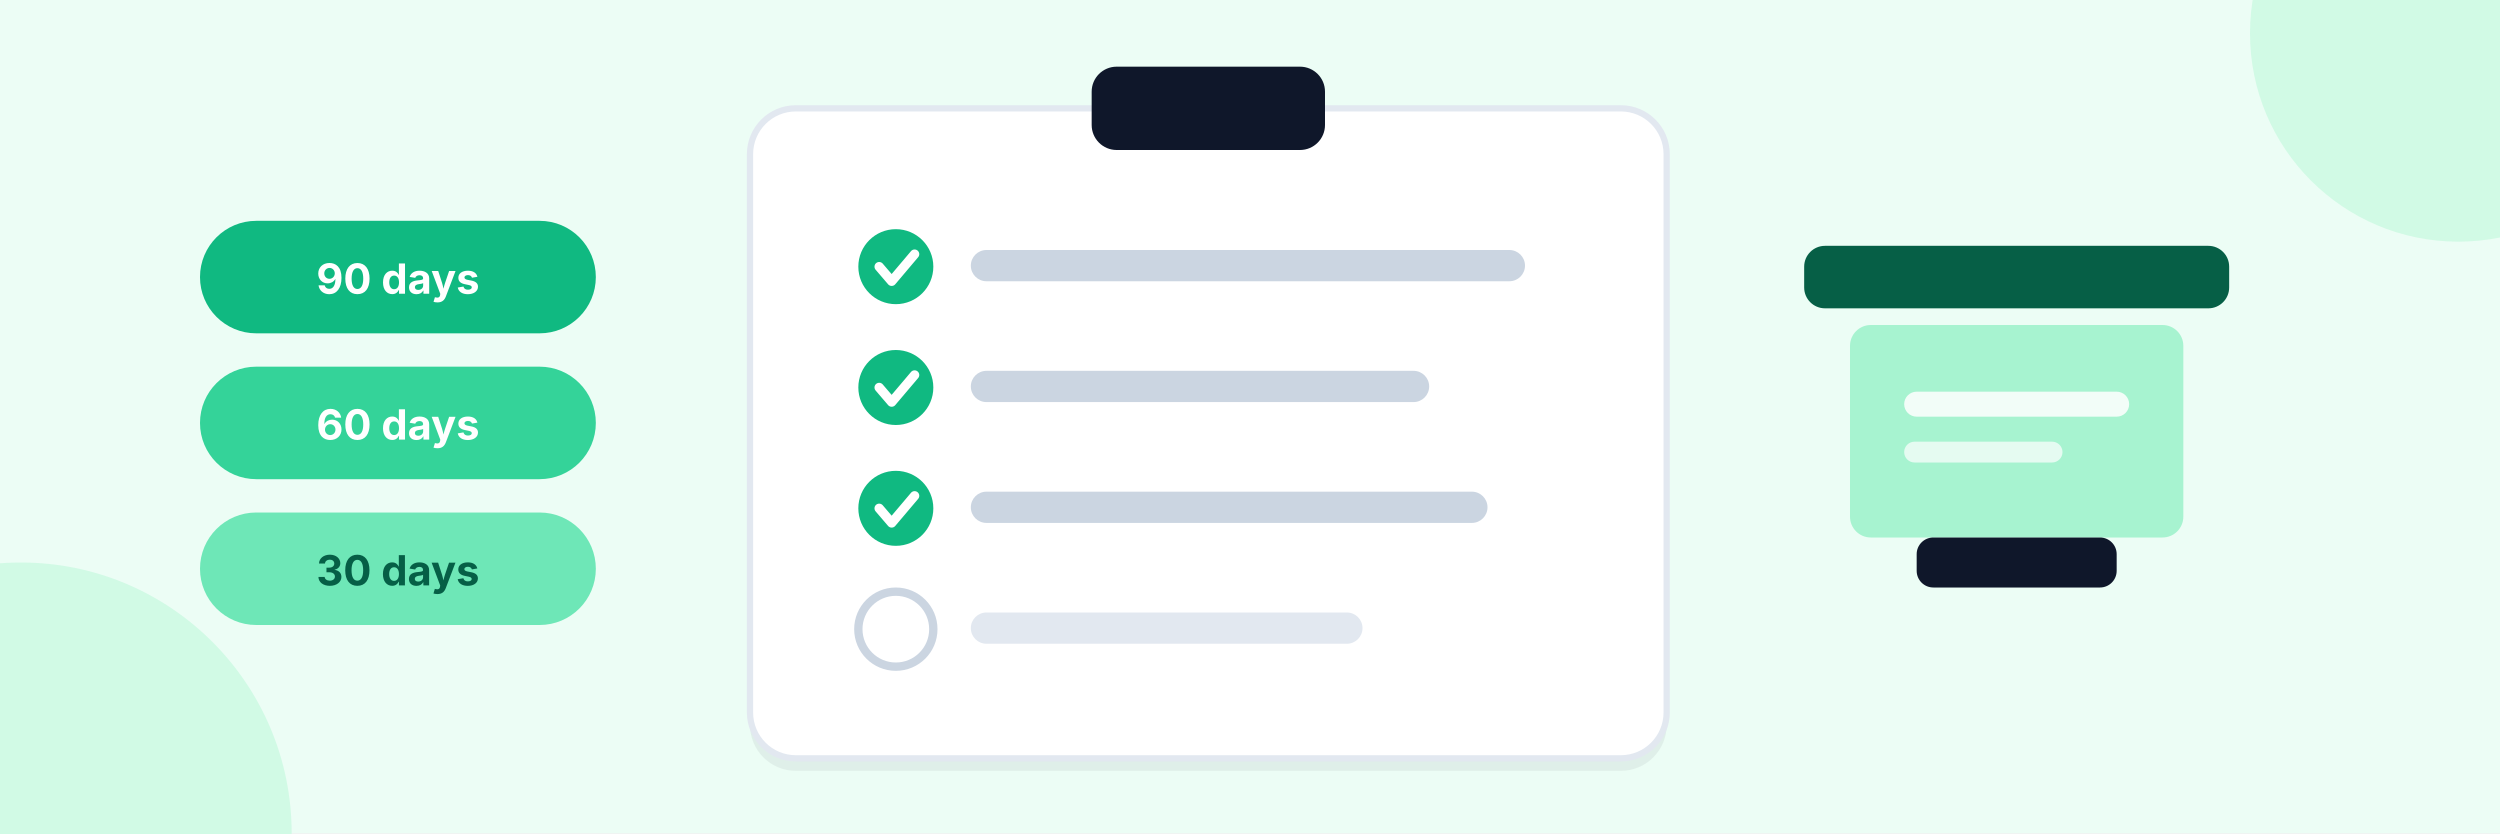
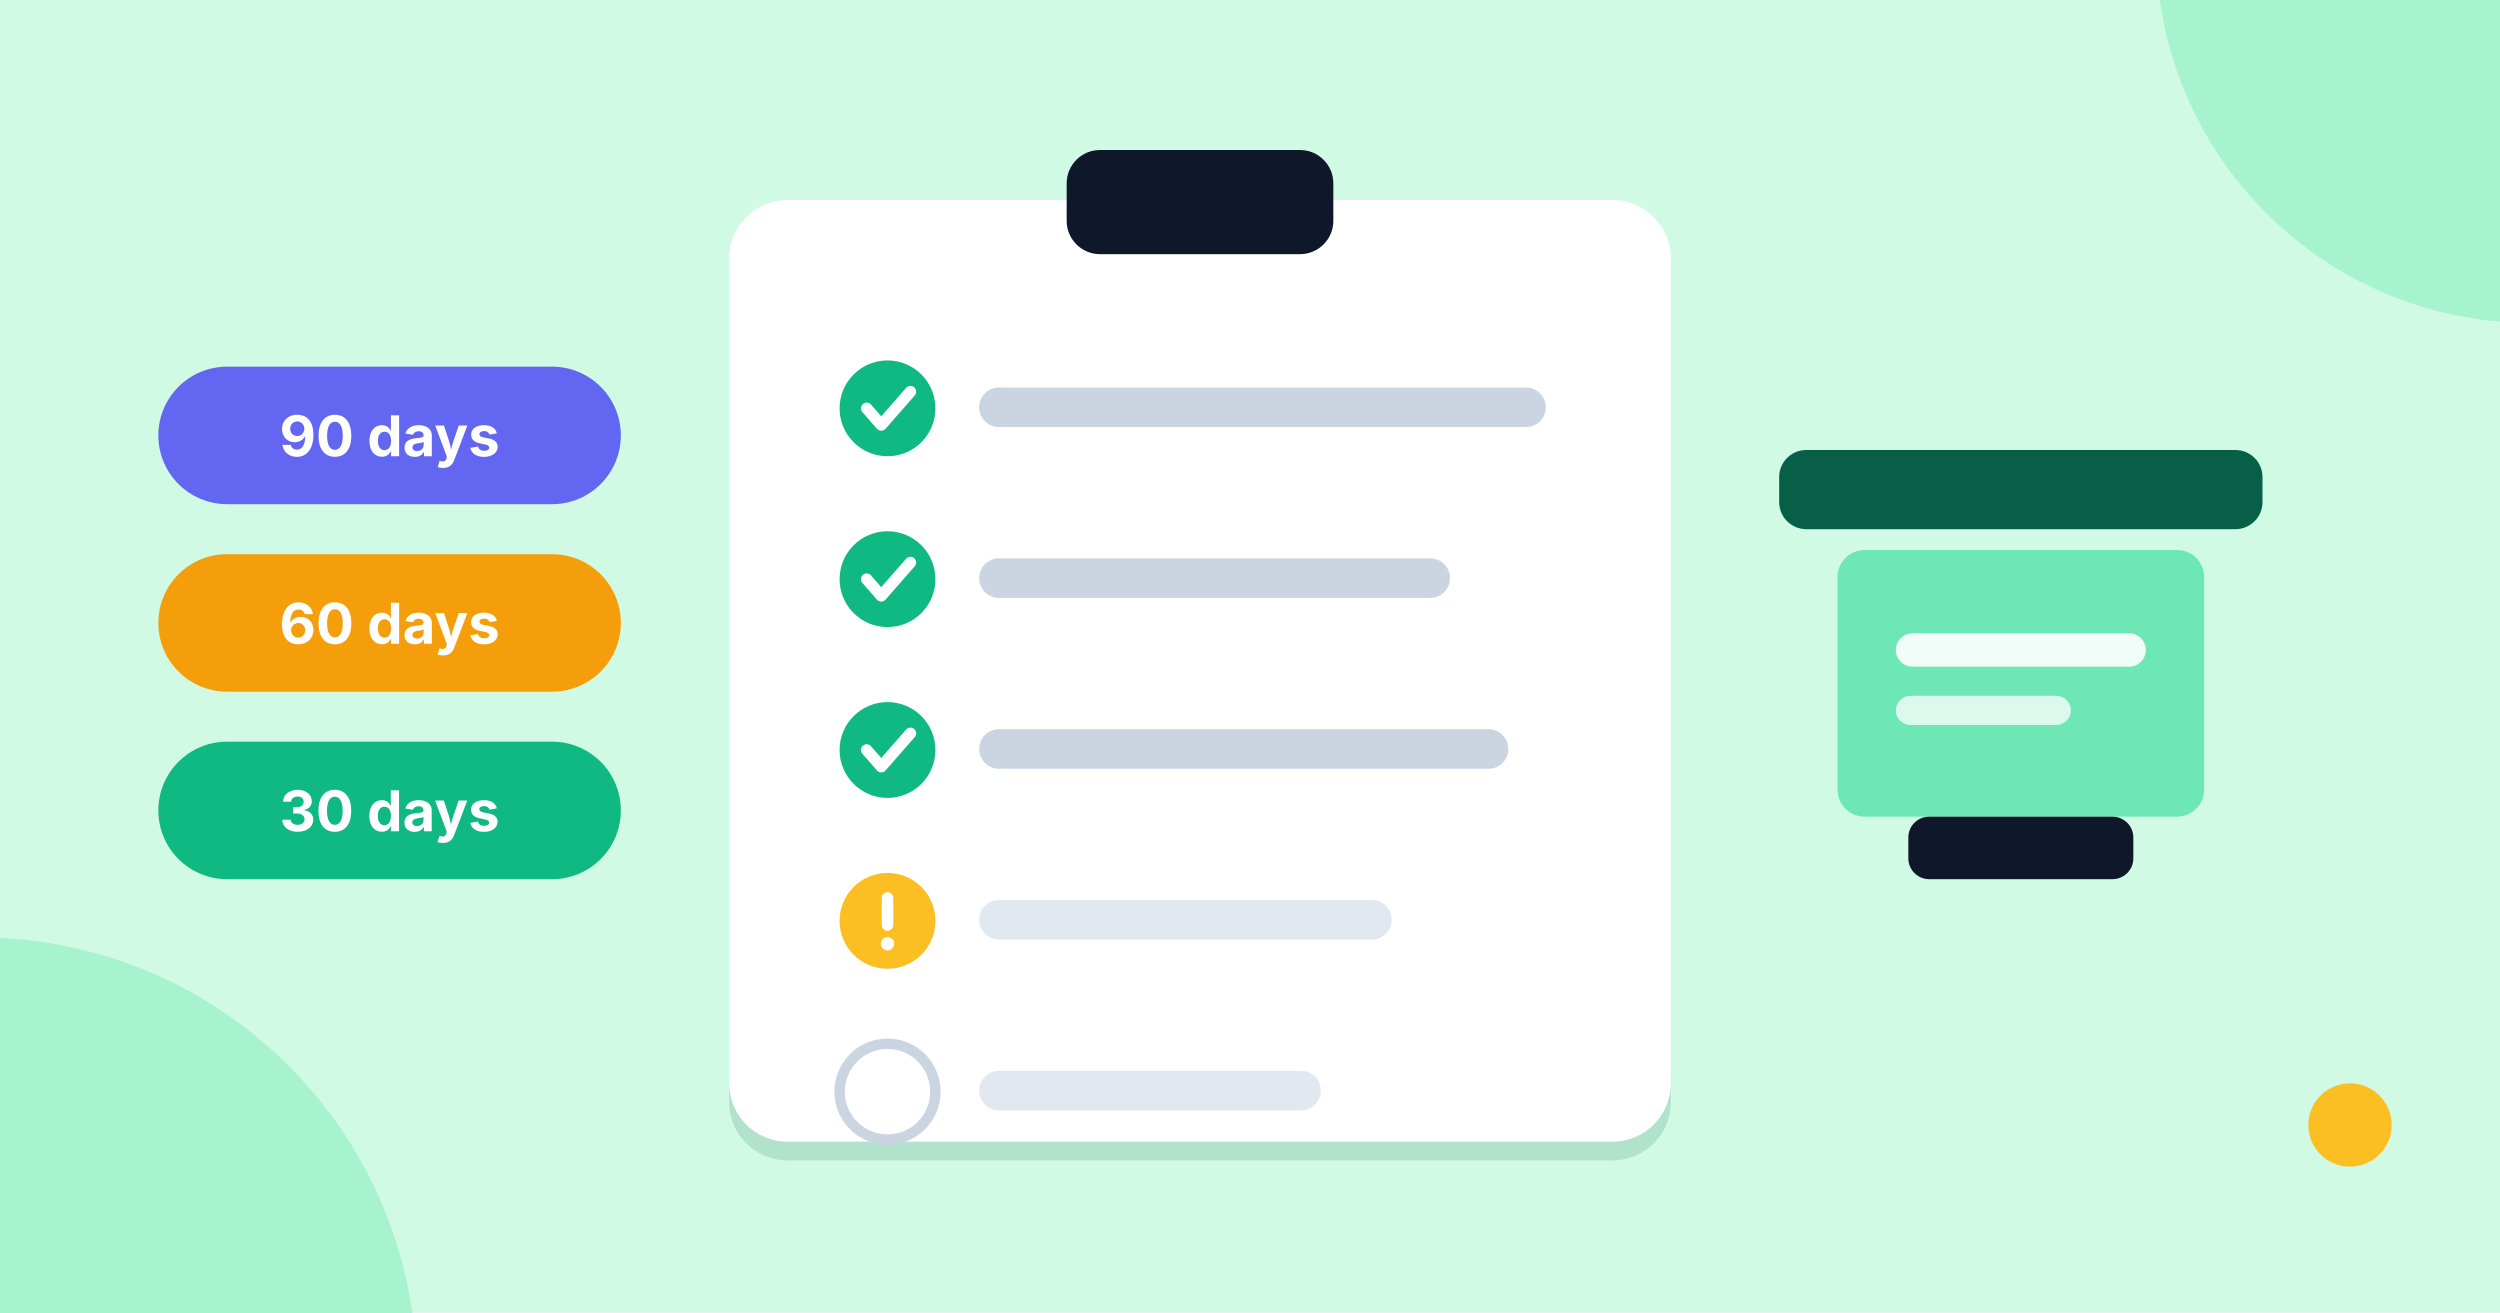
- <svg xmlns="http://www.w3.org/2000/svg" viewBox="0 0 1200 400" width="1200" height="400" role="img" aria-label="A booth preparation checklist on a clipboard beside countdown markers at 90, 60 and 30 days before the show">
-   <rect width="1200" height="400" fill="#ecfdf5" />
-   <circle cx="10" cy="400" r="130" fill="#d1fae5" />
-   <circle cx="1180" cy="16" r="100" fill="#d1fae5" />
-   <g font-family="Inter, 'Segoe UI', Arial, sans-serif" font-weight="700" font-size="20" text-anchor="middle">
-     <rect x="96" y="106" width="190" height="54" rx="27" fill="#10b981" />
-     <text x="191" y="141" fill="#ffffff">90 days</text>
-     <rect x="96" y="176" width="190" height="54" rx="27" fill="#34d399" />
-     <text x="191" y="211" fill="#ffffff">60 days</text>
-     <rect x="96" y="246" width="190" height="54" rx="27" fill="#6ee7b7" />
-     <text x="191" y="281" fill="#065f46">30 days</text>
+ <svg xmlns="http://www.w3.org/2000/svg" viewBox="0 0 1200 630" width="1200" height="630" role="img" aria-label="A booth preparation checklist on a clipboard beside countdown markers at 90, 60 and 30 days before the show">
+   <rect width="1200" height="630" fill="#d1fae5" />
+   <circle cx="-10" cy="660" r="210" fill="#a7f3d0" />
+   <circle cx="1215" cy="-25" r="180" fill="#a7f3d0" />
+   <circle cx="1128" cy="540" r="20" fill="#fbbf24" />
+   <g font-family="Inter, 'Segoe UI', Arial, sans-serif" font-weight="700" font-size="27" text-anchor="middle">
+     <rect x="76" y="176" width="222" height="66" rx="33" fill="#6366f1" />
+     <text x="187" y="219" fill="#ffffff">90 days</text>
+     <rect x="76" y="266" width="222" height="66" rx="33" fill="#f59e0b" />
+     <text x="187" y="309" fill="#ffffff">60 days</text>
+     <rect x="76" y="356" width="222" height="66" rx="33" fill="#10b981" />
+     <text x="187" y="399" fill="#ffffff">30 days</text>
  </g>
-   <rect x="360" y="52" width="440" height="312" rx="22" fill="#0f172a" opacity="0.06" transform="translate(0,6)" />
-   <rect x="360" y="52" width="440" height="312" rx="22" fill="#ffffff" stroke="#e2e8f0" stroke-width="3" />
-   <rect x="524" y="32" width="112" height="40" rx="12" fill="#0f172a" />
+   <rect x="350" y="96" width="452" height="452" rx="28" fill="#065f46" opacity="0.16" transform="translate(0,9)" />
+   <rect x="350" y="96" width="452" height="452" rx="28" fill="#ffffff" />
+   <rect x="512" y="72" width="128" height="50" rx="16" fill="#0f172a" />
  <g>
-     <circle cx="430" cy="128" r="18" fill="#10b981" />
-     <path d="M422 128 l6 7 l11 -13" fill="none" stroke="#ffffff" stroke-width="4.5" stroke-linecap="round" stroke-linejoin="round" />
-     <rect x="466" y="120" width="266" height="15" rx="7.5" fill="#cbd5e1" />
-     <circle cx="430" cy="186" r="18" fill="#10b981" />
-     <path d="M422 186 l6 7 l11 -13" fill="none" stroke="#ffffff" stroke-width="4.5" stroke-linecap="round" stroke-linejoin="round" />
-     <rect x="466" y="178" width="220" height="15" rx="7.5" fill="#cbd5e1" />
-     <circle cx="430" cy="244" r="18" fill="#10b981" />
-     <path d="M422 244 l6 7 l11 -13" fill="none" stroke="#ffffff" stroke-width="4.5" stroke-linecap="round" stroke-linejoin="round" />
-     <rect x="466" y="236" width="248" height="15" rx="7.5" fill="#cbd5e1" />
-     <circle cx="430" cy="302" r="18" fill="#ffffff" stroke="#cbd5e1" stroke-width="4" />
-     <rect x="466" y="294" width="188" height="15" rx="7.5" fill="#e2e8f0" />
+     <circle cx="426" cy="196" r="23" fill="#10b981" />
+     <path d="M416 196 l7 8 l14 -16" fill="none" stroke="#ffffff" stroke-width="5.5" stroke-linecap="round" stroke-linejoin="round" />
+     <rect x="470" y="186" width="272" height="19" rx="9.5" fill="#cbd5e1" />
+     <circle cx="426" cy="278" r="23" fill="#10b981" />
+     <path d="M416 278 l7 8 l14 -16" fill="none" stroke="#ffffff" stroke-width="5.5" stroke-linecap="round" stroke-linejoin="round" />
+     <rect x="470" y="268" width="226" height="19" rx="9.5" fill="#cbd5e1" />
+     <circle cx="426" cy="360" r="23" fill="#10b981" />
+     <path d="M416 360 l7 8 l14 -16" fill="none" stroke="#ffffff" stroke-width="5.5" stroke-linecap="round" stroke-linejoin="round" />
+     <rect x="470" y="350" width="254" height="19" rx="9.5" fill="#cbd5e1" />
+     <circle cx="426" cy="442" r="23" fill="#fbbf24" />
+     <path d="M426 431 l0 13" stroke="#ffffff" stroke-width="5.5" stroke-linecap="round" />
+     <circle cx="426" cy="453" r="3.2" fill="#ffffff" />
+     <rect x="470" y="432" width="198" height="19" rx="9.5" fill="#e2e8f0" />
+     <circle cx="426" cy="524" r="23" fill="#ffffff" stroke="#cbd5e1" stroke-width="5" />
+     <rect x="470" y="514" width="164" height="19" rx="9.5" fill="#e2e8f0" />
  </g>
-   <rect x="866" y="118" width="204" height="30" rx="10" fill="#065f46" />
-   <rect x="888" y="156" width="160" height="102" rx="10" fill="#a7f3d0" />
-   <rect x="914" y="188" width="108" height="12" rx="6" fill="#ffffff" opacity="0.85" />
-   <rect x="914" y="212" width="76" height="10" rx="5" fill="#ffffff" opacity="0.7" />
-   <rect x="920" y="258" width="96" height="24" rx="8" fill="#0f172a" />
+   <rect x="854" y="216" width="232" height="38" rx="13" fill="#065f46" />
+   <rect x="882" y="264" width="176" height="128" rx="13" fill="#6ee7b7" />
+   <rect x="910" y="304" width="120" height="16" rx="8" fill="#ffffff" opacity="0.9" />
+   <rect x="910" y="334" width="84" height="14" rx="7" fill="#ffffff" opacity="0.75" />
+   <rect x="916" y="392" width="108" height="30" rx="10" fill="#0f172a" />
</svg>
